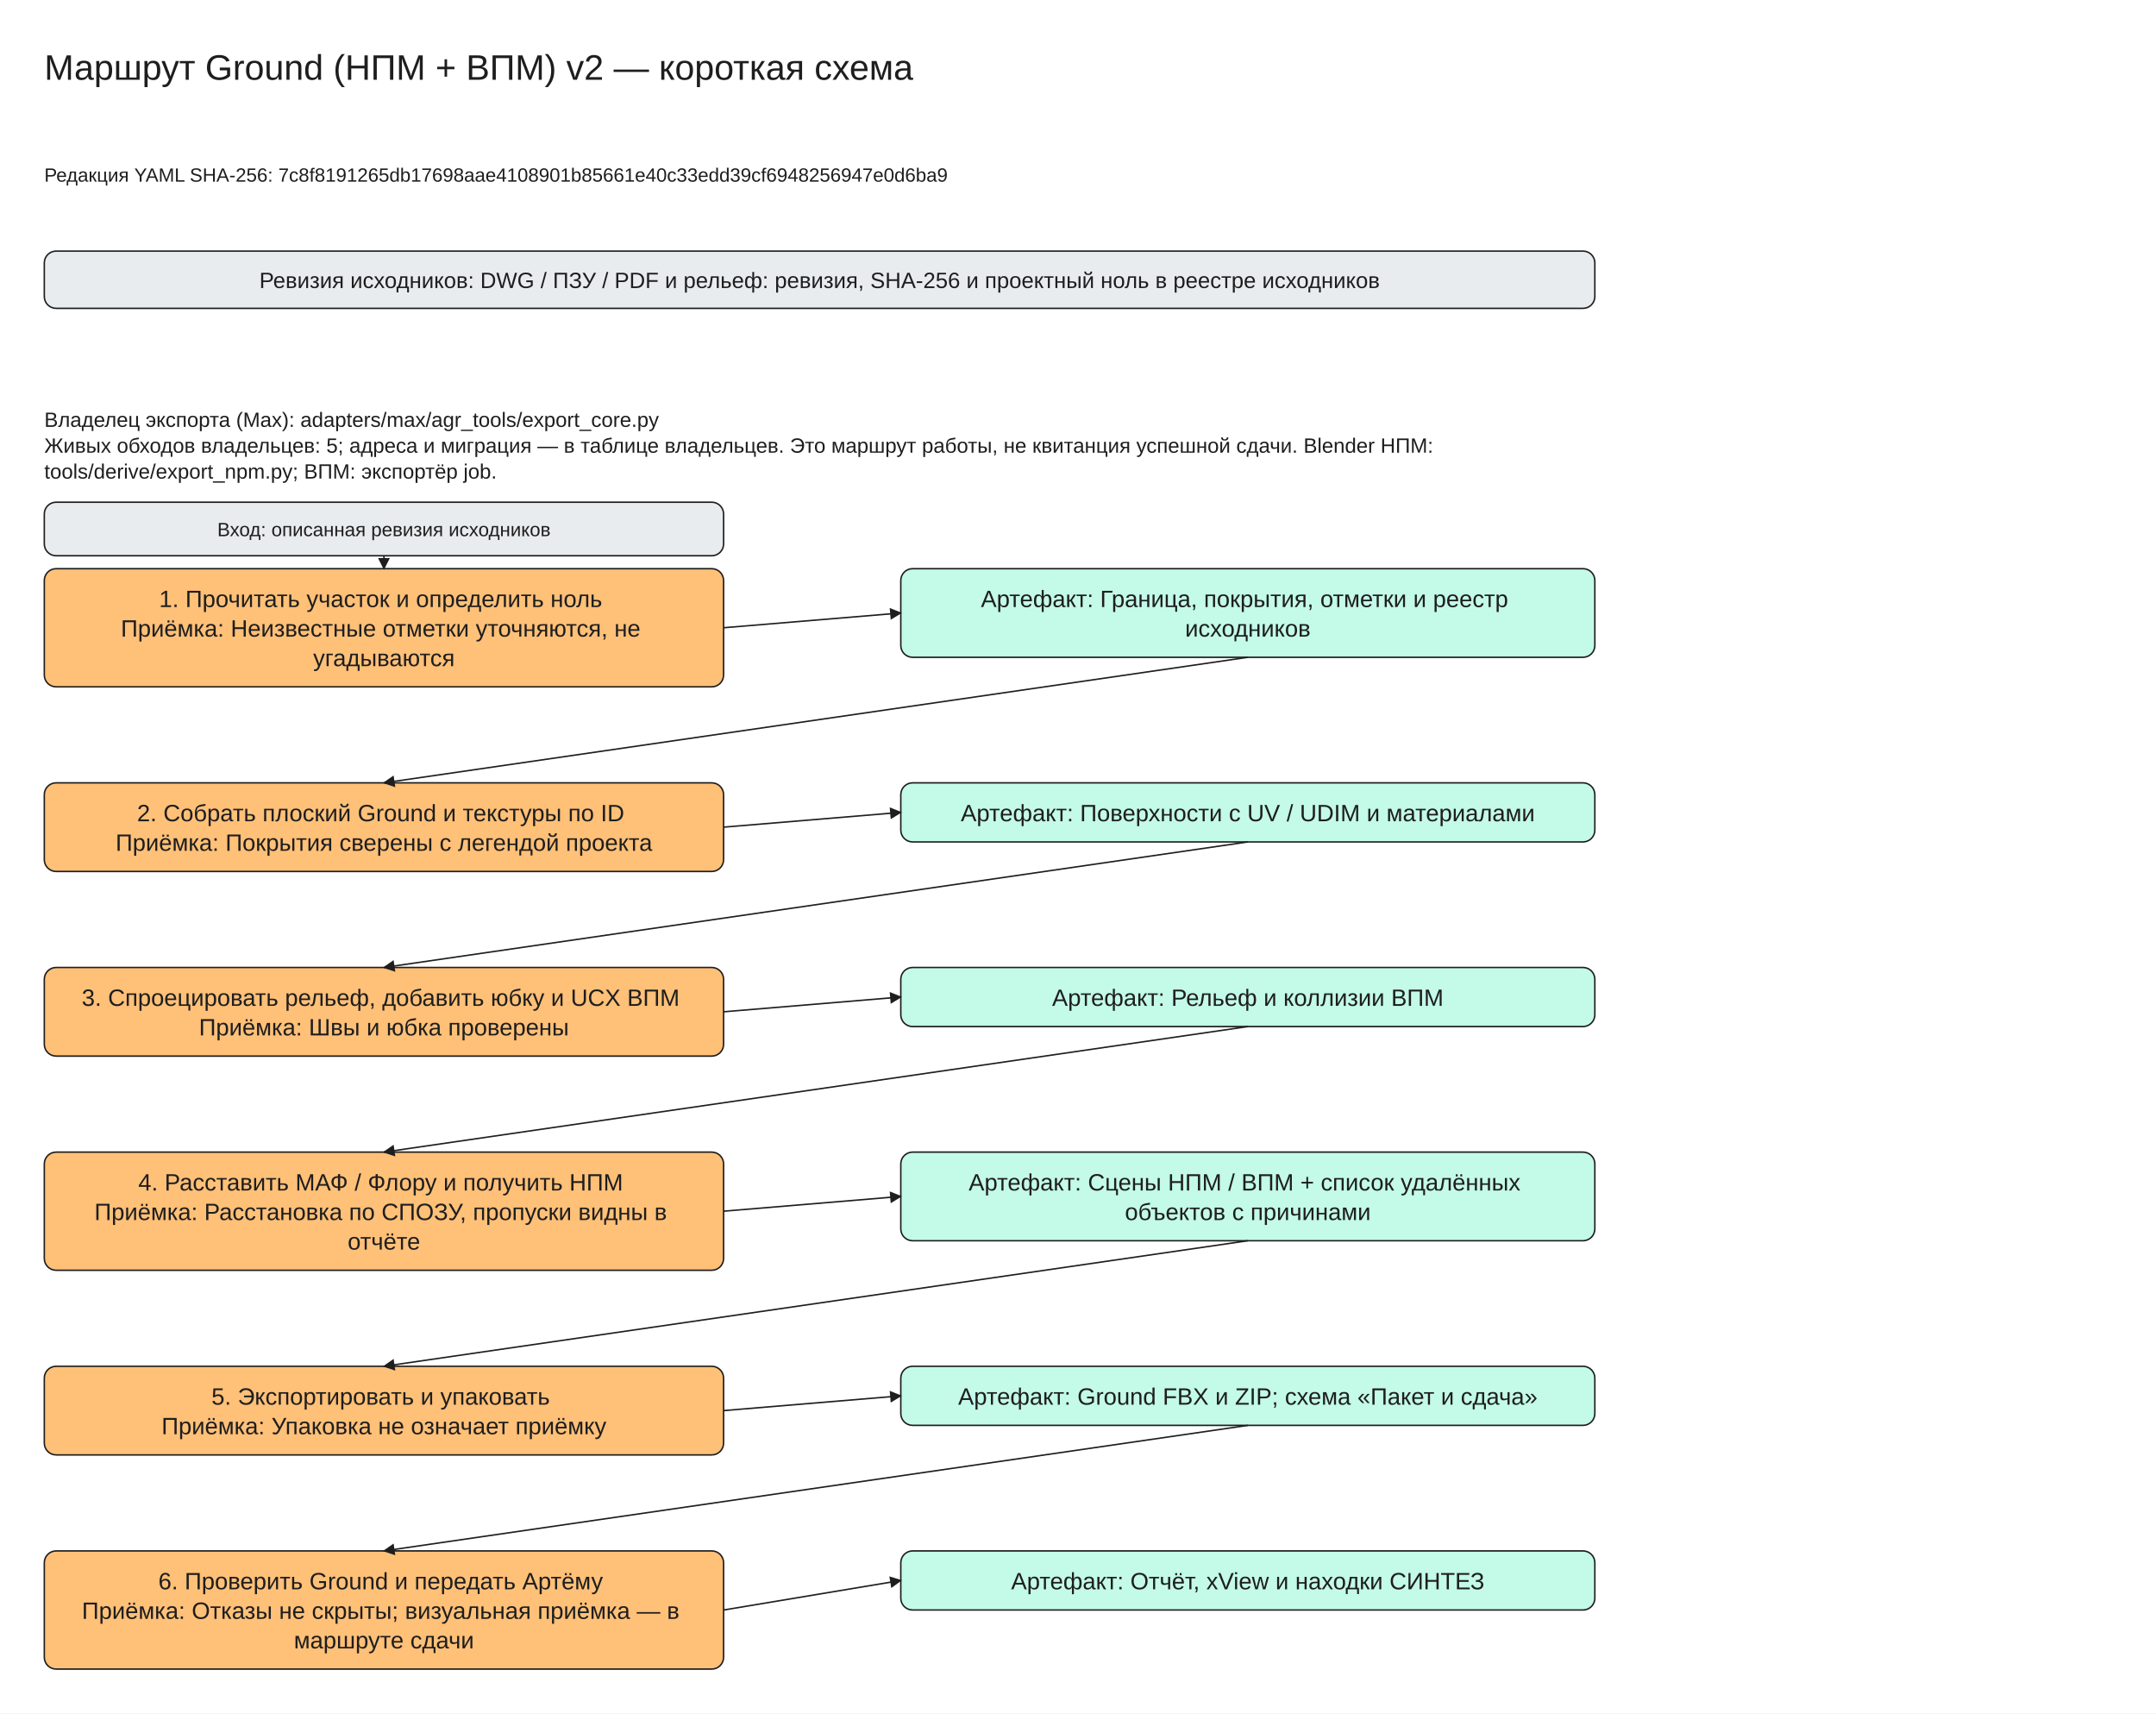
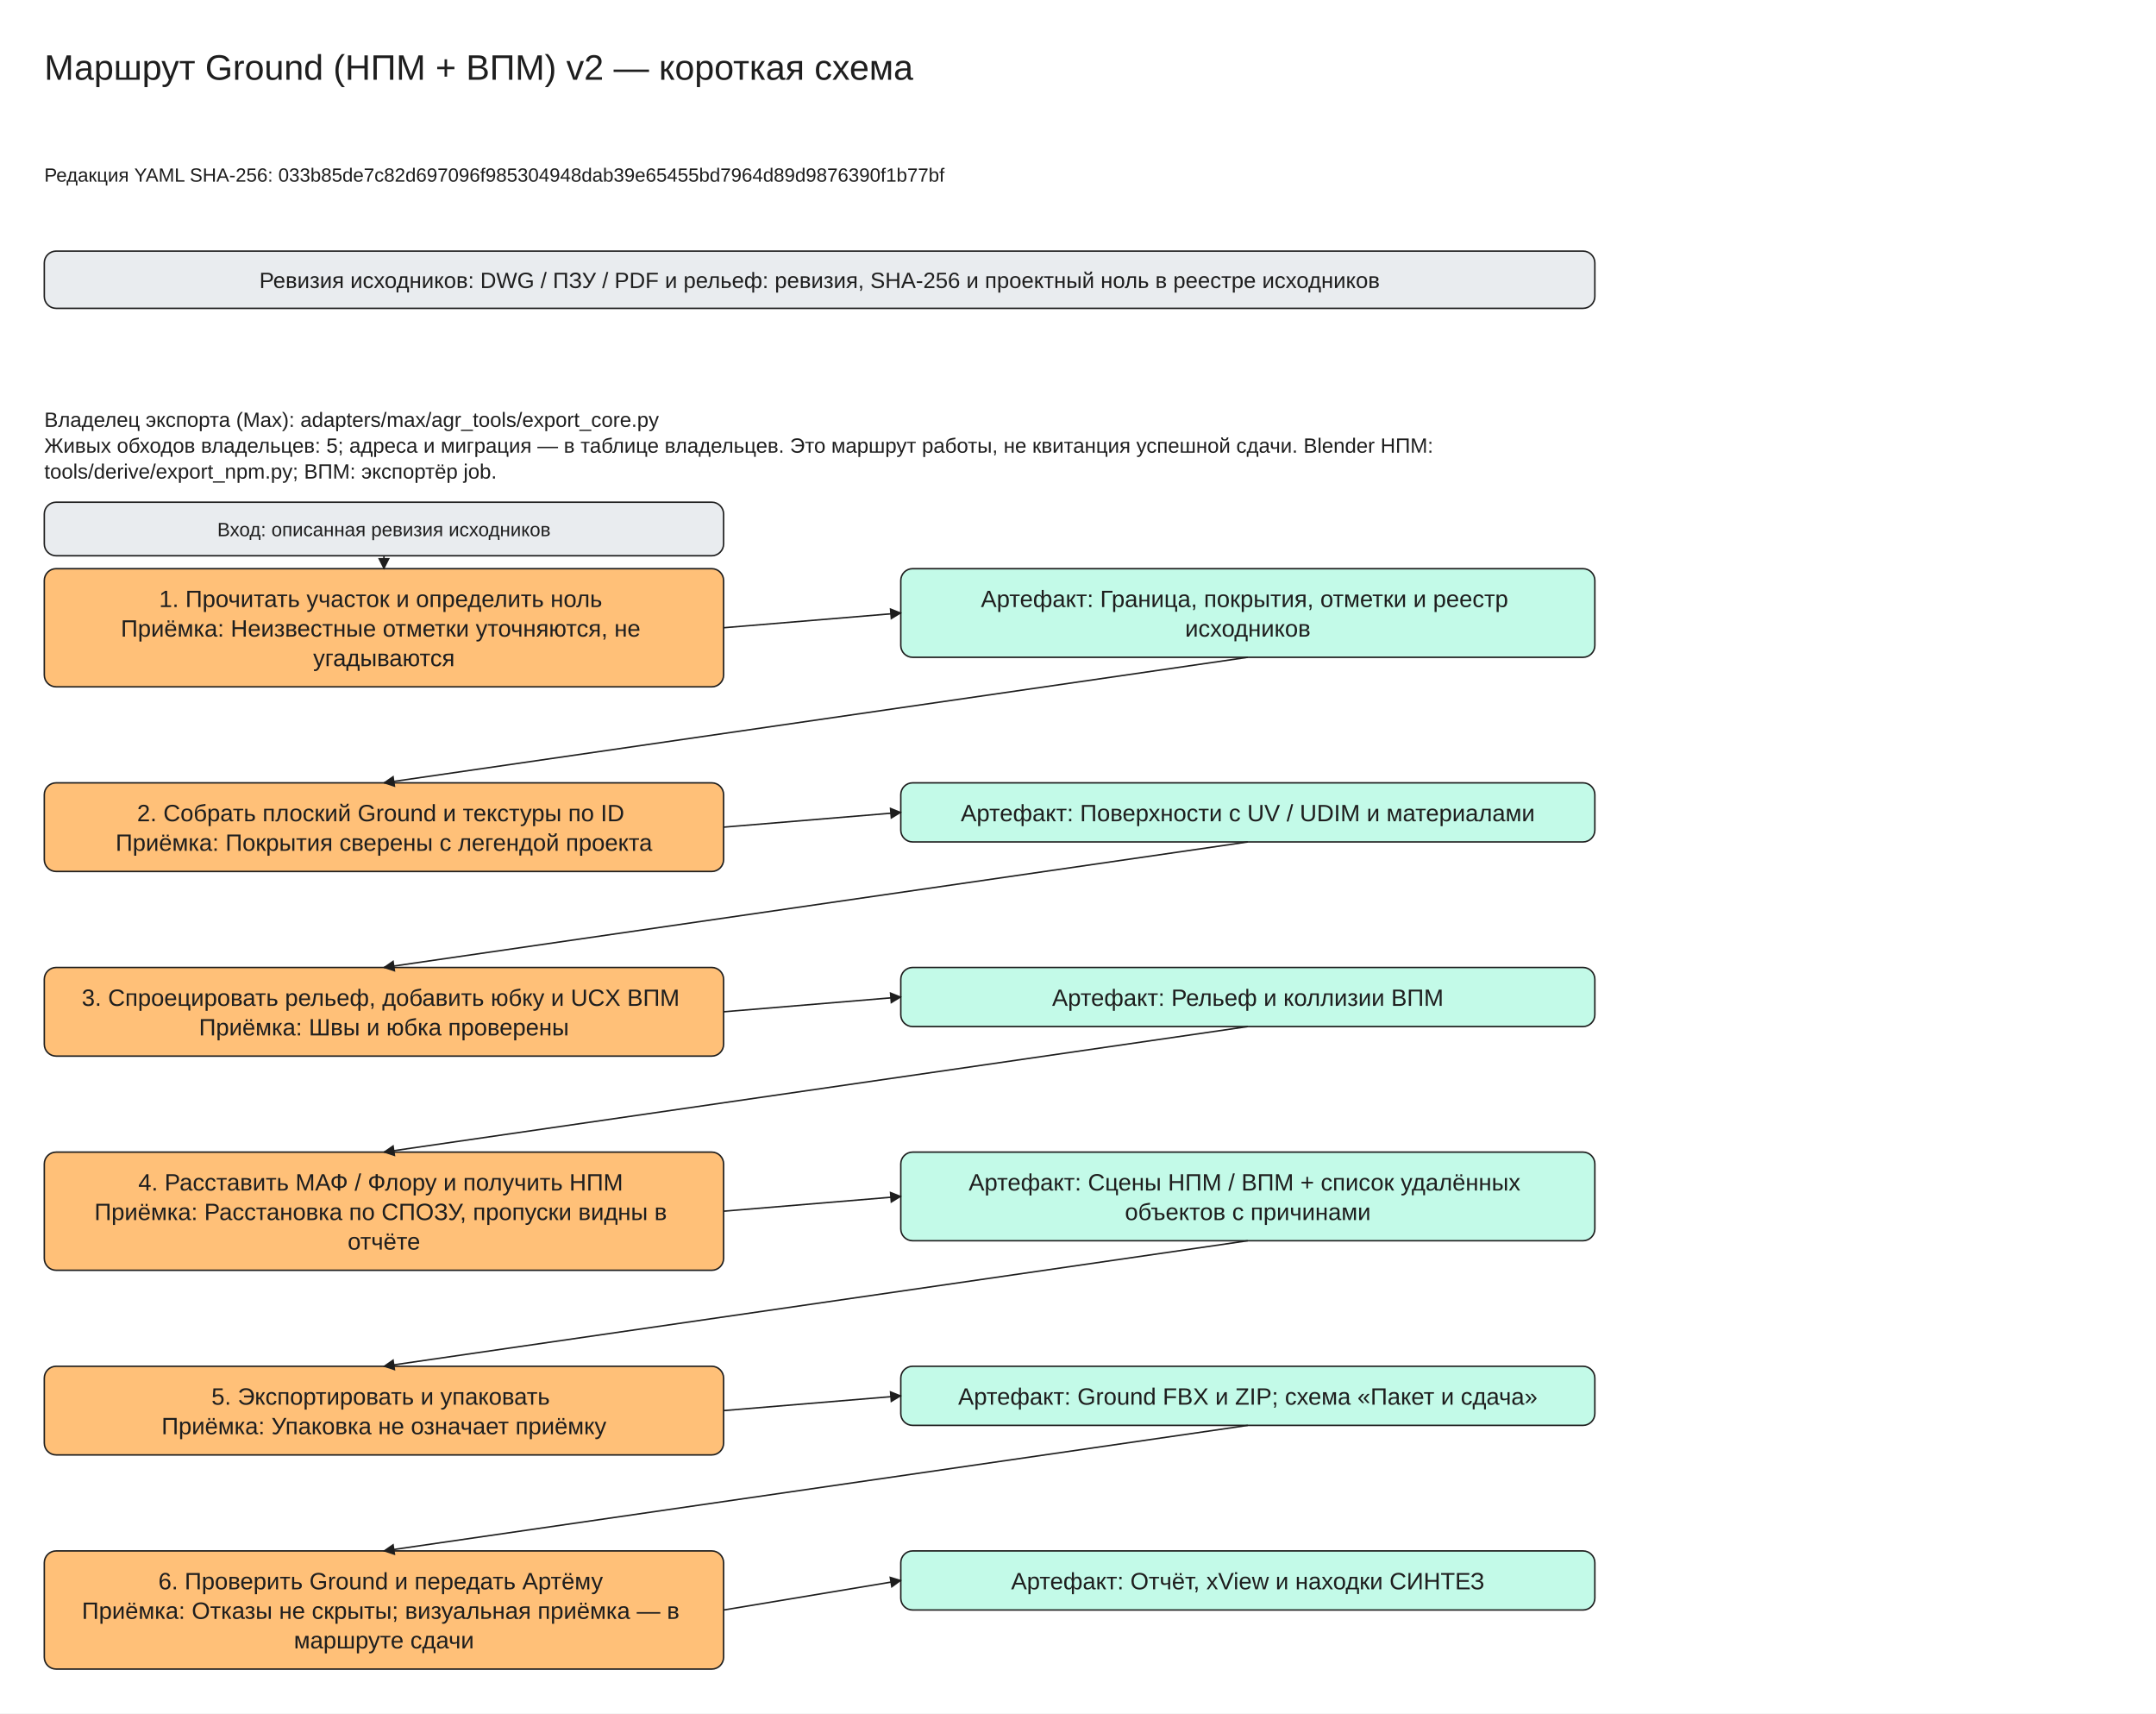
<svg xmlns="http://www.w3.org/2000/svg" viewBox="0 -30 1460 1160" width="1460" height="1160" font-family="Segoe UI, Arial, sans-serif">
  <defs>
    <marker id="arrow" viewBox="0 0 10 10" refX="9" refY="5" markerWidth="8" markerHeight="8" orient="auto-start-reverse">
      <path d="M0,0 L10,5 L0,10 z" fill="#1e1e1e" />
    </marker>
  </defs>
  <rect x="0" y="-30" width="1460" height="1160" fill="#ffffff" />
  <rect x="30" y="140" width="1050" height="38.75" rx="8" fill="#e9ecef" stroke="#1e1e1e" />
  <rect x="30" y="355" width="460" height="80.0" rx="8" fill="#ffc078" stroke="#1e1e1e" />
  <rect x="610" y="355" width="470" height="60.0" rx="8" fill="#c3fae8" stroke="#1e1e1e" />
  <rect x="30" y="310" width="460" height="36.25" rx="8" fill="#e9ecef" stroke="#1e1e1e" />
  <line x1="260.0" y1="346.25" x2="260.0" y2="355.0" stroke="#1e1e1e" marker-end="url(#arrow)" />
  <line x1="490" y1="395.0" x2="610" y2="385.0" stroke="#1e1e1e" marker-end="url(#arrow)" />
  <rect x="30" y="500.0" width="460" height="60.0" rx="8" fill="#ffc078" stroke="#1e1e1e" />
  <rect x="610" y="500.0" width="470" height="40.0" rx="8" fill="#c3fae8" stroke="#1e1e1e" />
  <line x1="845.0" y1="415.0" x2="260.0" y2="500.0" stroke="#1e1e1e" marker-end="url(#arrow)" />
  <line x1="490" y1="530.0" x2="610" y2="520.0" stroke="#1e1e1e" marker-end="url(#arrow)" />
  <rect x="30" y="625.0" width="460" height="60.0" rx="8" fill="#ffc078" stroke="#1e1e1e" />
  <rect x="610" y="625.0" width="470" height="40.0" rx="8" fill="#c3fae8" stroke="#1e1e1e" />
  <line x1="845.0" y1="540.0" x2="260.0" y2="625.0" stroke="#1e1e1e" marker-end="url(#arrow)" />
  <line x1="490" y1="655.0" x2="610" y2="645.0" stroke="#1e1e1e" marker-end="url(#arrow)" />
  <rect x="30" y="750.0" width="460" height="80.0" rx="8" fill="#ffc078" stroke="#1e1e1e" />
  <rect x="610" y="750.0" width="470" height="60.0" rx="8" fill="#c3fae8" stroke="#1e1e1e" />
  <line x1="845.0" y1="665.0" x2="260.0" y2="750.0" stroke="#1e1e1e" marker-end="url(#arrow)" />
  <line x1="490" y1="790.0" x2="610" y2="780.0" stroke="#1e1e1e" marker-end="url(#arrow)" />
  <rect x="30" y="895.0" width="460" height="60.0" rx="8" fill="#ffc078" stroke="#1e1e1e" />
  <rect x="610" y="895.0" width="470" height="40.0" rx="8" fill="#c3fae8" stroke="#1e1e1e" />
  <line x1="845.0" y1="810.0" x2="260.0" y2="895.0" stroke="#1e1e1e" marker-end="url(#arrow)" />
  <line x1="490" y1="925.0" x2="610" y2="915.0" stroke="#1e1e1e" marker-end="url(#arrow)" />
  <rect x="30" y="1020.0" width="460" height="80.0" rx="8" fill="#ffc078" stroke="#1e1e1e" />
  <rect x="610" y="1020.0" width="470" height="40.0" rx="8" fill="#c3fae8" stroke="#1e1e1e" />
  <line x1="845.0" y1="935.0" x2="260.0" y2="1020.0" stroke="#1e1e1e" marker-end="url(#arrow)" />
  <line x1="490" y1="1060.0" x2="610" y2="1040.0" stroke="#1e1e1e" marker-end="url(#arrow)" />
  <text x="30" y="0" font-size="24" text-anchor="start" fill="#1e1e1e">
    <tspan x="30" dy="24">Маршрут Ground (НПМ + ВПМ) v2 — короткая схема</tspan>
  </text>
  <text x="30" y="80" font-size="13" text-anchor="start" fill="#1e1e1e">
-     <tspan x="30" dy="13">Редакция YAML SHA-256: 7c8f8191265db17698aae4108901b85661e40c33edd39cf6948256947e0d6ba9</tspan>
+     <tspan x="30" dy="13">Редакция YAML SHA-256: 033b85de7c82d697096f985304948dab39e65455bd7964d89d9876390f1b77bf</tspan>
  </text>
  <text x="555.0" y="150.0" font-size="15" text-anchor="middle" fill="#1e1e1e">
    <tspan x="555.0" dy="15">Ревизия исходников: DWG / ПЗУ / PDF и рельеф: ревизия, SHA-256 и проектный ноль в реестре исходников</tspan>
  </text>
  <text x="30" y="245" font-size="14" text-anchor="start" fill="#1e1e1e">
    <tspan x="30" dy="14">Владелец экспорта (Max): adapters/max/agr_tools/export_core.py</tspan>
    <tspan x="30" dy="17.5">Живых обходов владельцев: 5; адреса и миграция — в таблице владельцев. Это маршрут работы, не квитанция успешной сдачи. Blender НПМ:</tspan>
    <tspan x="30" dy="17.5">tools/derive/export_npm.py; ВПМ: экспортёр job.</tspan>
  </text>
  <text x="260.0" y="365.0" font-size="16" text-anchor="middle" fill="#1e1e1e">
    <tspan x="260.0" dy="16">1. Прочитать участок и определить ноль</tspan>
    <tspan x="260.0" dy="20.0">Приёмка: Неизвестные отметки уточняются, не</tspan>
    <tspan x="260.0" dy="20.0">угадываются</tspan>
  </text>
  <text x="845.0" y="365.0" font-size="16" text-anchor="middle" fill="#1e1e1e">
    <tspan x="845.0" dy="16">Артефакт: Граница, покрытия, отметки и реестр</tspan>
    <tspan x="845.0" dy="20.0">исходников</tspan>
  </text>
  <text x="260.0" y="320.0" font-size="13" text-anchor="middle" fill="#1e1e1e">
    <tspan x="260.0" dy="13">Вход: описанная ревизия исходников</tspan>
  </text>
  <text x="260.0" y="510.0" font-size="16" text-anchor="middle" fill="#1e1e1e">
    <tspan x="260.0" dy="16">2. Собрать плоский Ground и текстуры по ID</tspan>
    <tspan x="260.0" dy="20.0">Приёмка: Покрытия сверены с легендой проекта</tspan>
  </text>
  <text x="845.0" y="510.0" font-size="16" text-anchor="middle" fill="#1e1e1e">
    <tspan x="845.0" dy="16">Артефакт: Поверхности с UV / UDIM и материалами</tspan>
  </text>
  <text x="260.0" y="635.0" font-size="16" text-anchor="middle" fill="#1e1e1e">
    <tspan x="260.0" dy="16">3. Спроецировать рельеф, добавить юбку и UCX ВПМ</tspan>
    <tspan x="260.0" dy="20.0">Приёмка: Швы и юбка проверены</tspan>
  </text>
  <text x="845.0" y="635.0" font-size="16" text-anchor="middle" fill="#1e1e1e">
    <tspan x="845.0" dy="16">Артефакт: Рельеф и коллизии ВПМ</tspan>
  </text>
  <text x="260.0" y="760.0" font-size="16" text-anchor="middle" fill="#1e1e1e">
    <tspan x="260.0" dy="16">4. Расставить МАФ / Флору и получить НПМ</tspan>
    <tspan x="260.0" dy="20.0">Приёмка: Расстановка по СПОЗУ, пропуски видны в</tspan>
    <tspan x="260.0" dy="20.0">отчёте</tspan>
  </text>
  <text x="845.0" y="760.0" font-size="16" text-anchor="middle" fill="#1e1e1e">
    <tspan x="845.0" dy="16">Артефакт: Сцены НПМ / ВПМ + список удалённых</tspan>
    <tspan x="845.0" dy="20.0">объектов с причинами</tspan>
  </text>
  <text x="260.0" y="905.0" font-size="16" text-anchor="middle" fill="#1e1e1e">
    <tspan x="260.0" dy="16">5. Экспортировать и упаковать</tspan>
    <tspan x="260.0" dy="20.0">Приёмка: Упаковка не означает приёмку</tspan>
  </text>
  <text x="845.0" y="905.0" font-size="16" text-anchor="middle" fill="#1e1e1e">
    <tspan x="845.0" dy="16">Артефакт: Ground FBX и ZIP; схема «Пакет и сдача»</tspan>
  </text>
  <text x="260.0" y="1030.0" font-size="16" text-anchor="middle" fill="#1e1e1e">
    <tspan x="260.0" dy="16">6. Проверить Ground и передать Артёму</tspan>
    <tspan x="260.0" dy="20.0">Приёмка: Отказы не скрыты; визуальная приёмка — в</tspan>
    <tspan x="260.0" dy="20.0">маршруте сдачи</tspan>
  </text>
  <text x="845.0" y="1030.0" font-size="16" text-anchor="middle" fill="#1e1e1e">
    <tspan x="845.0" dy="16">Артефакт: Отчёт, xView и находки СИНТЕЗ</tspan>
  </text>
</svg>
